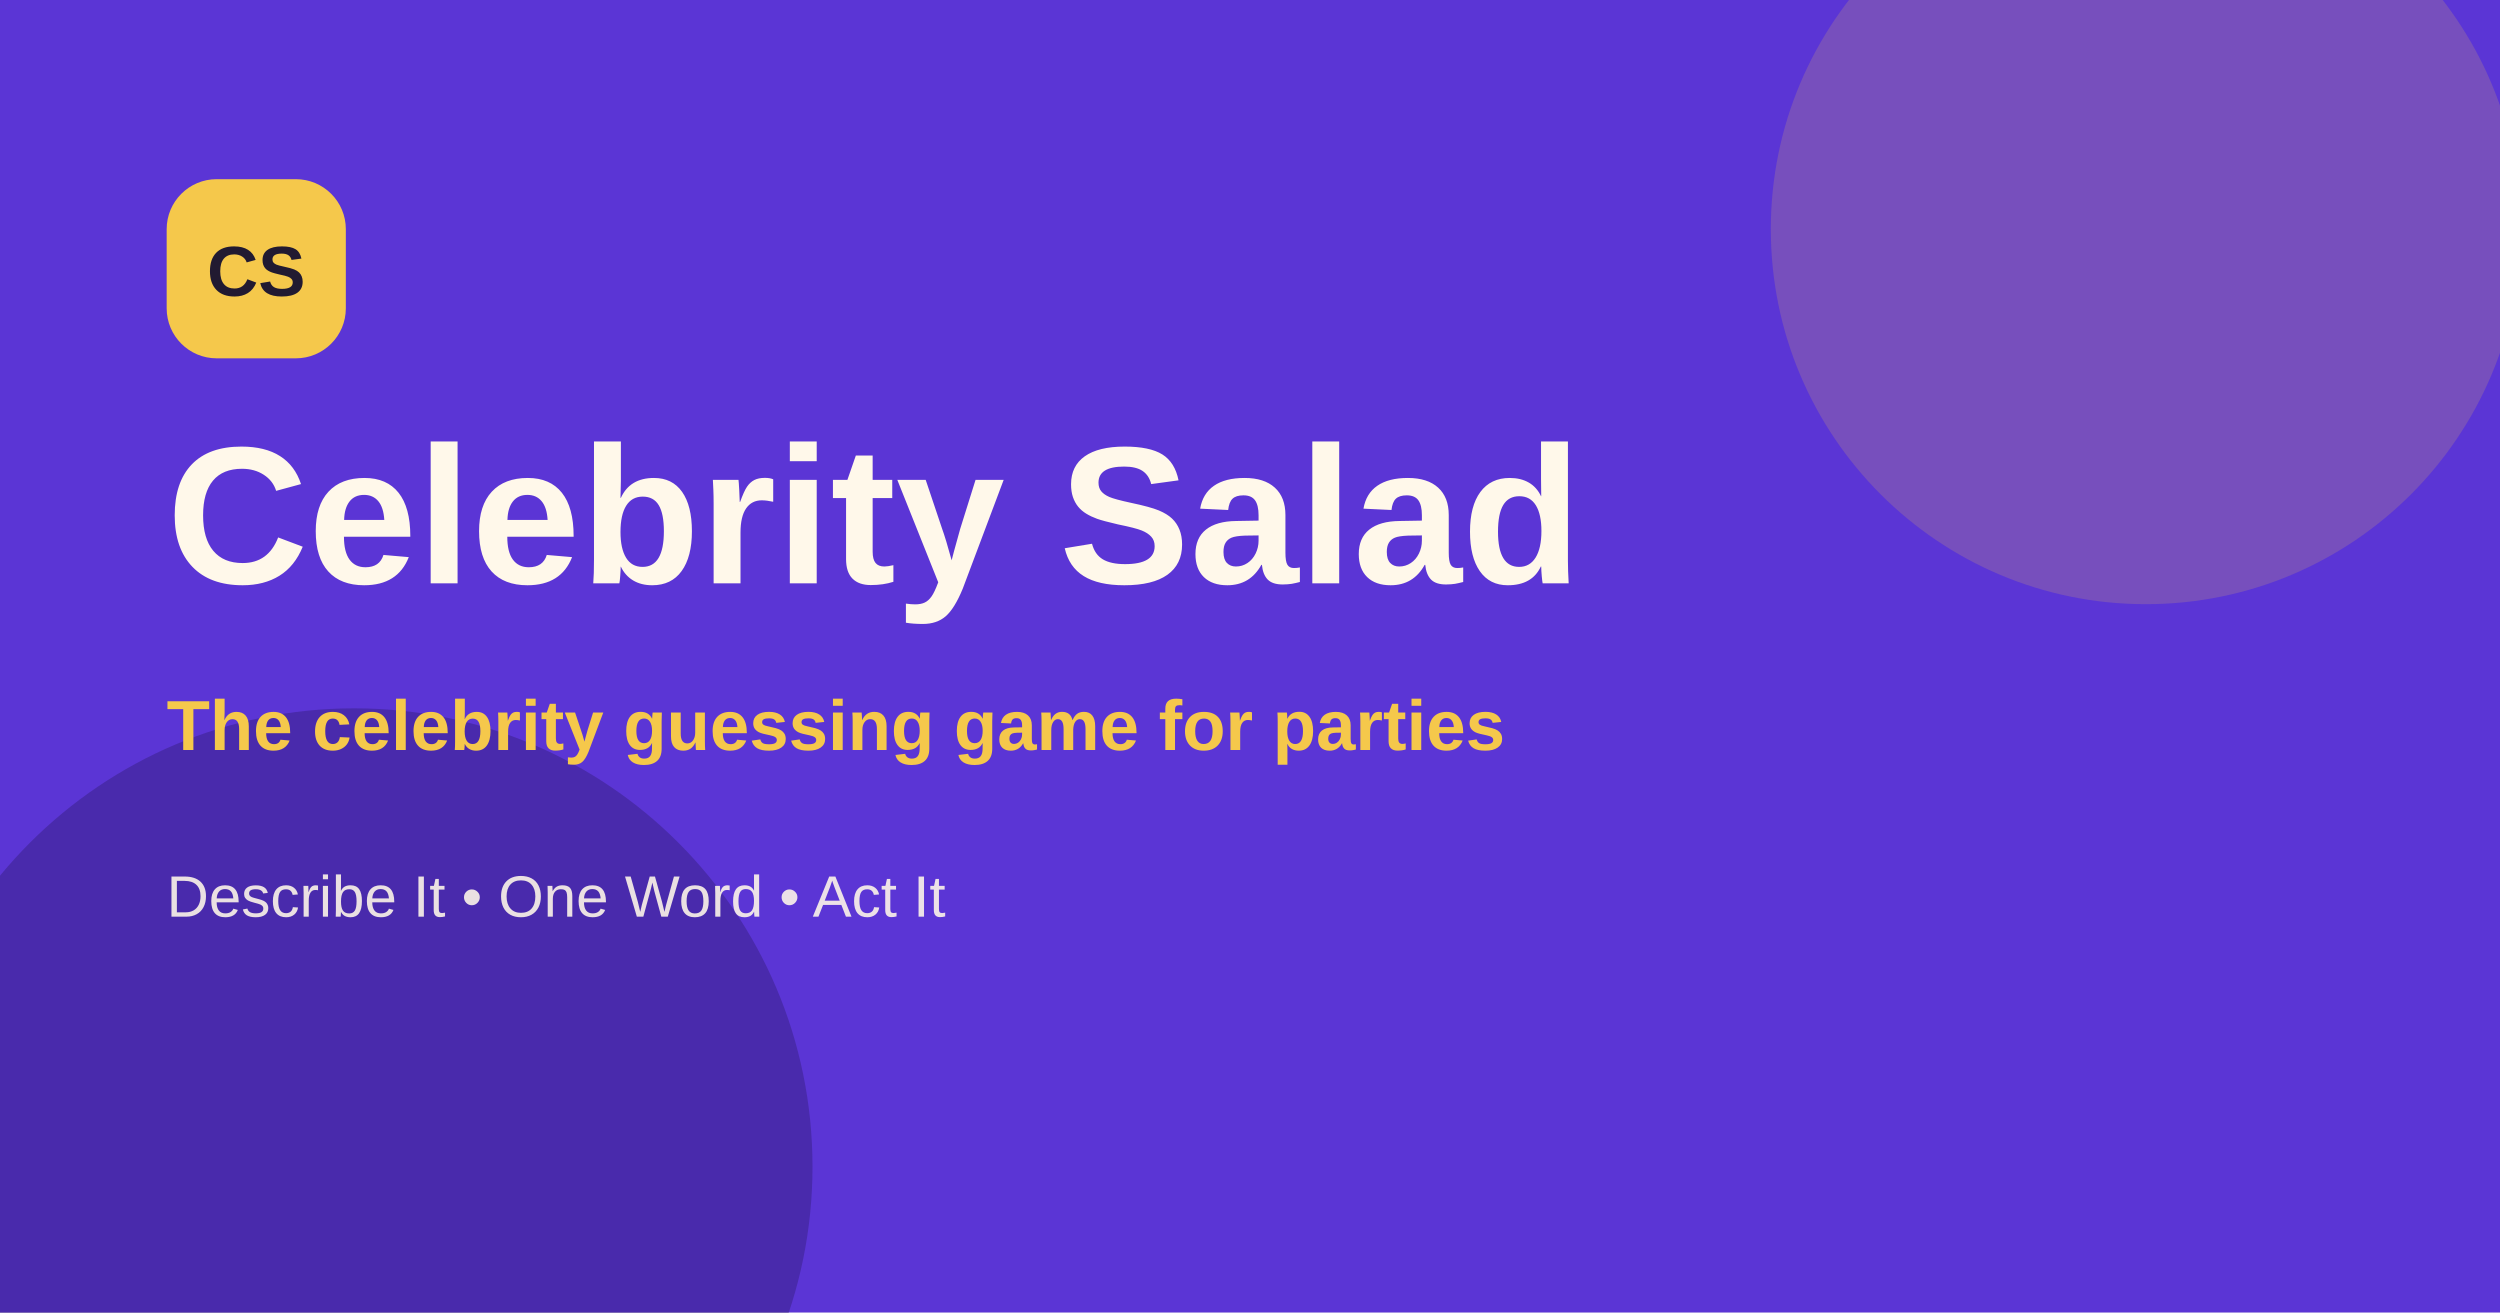
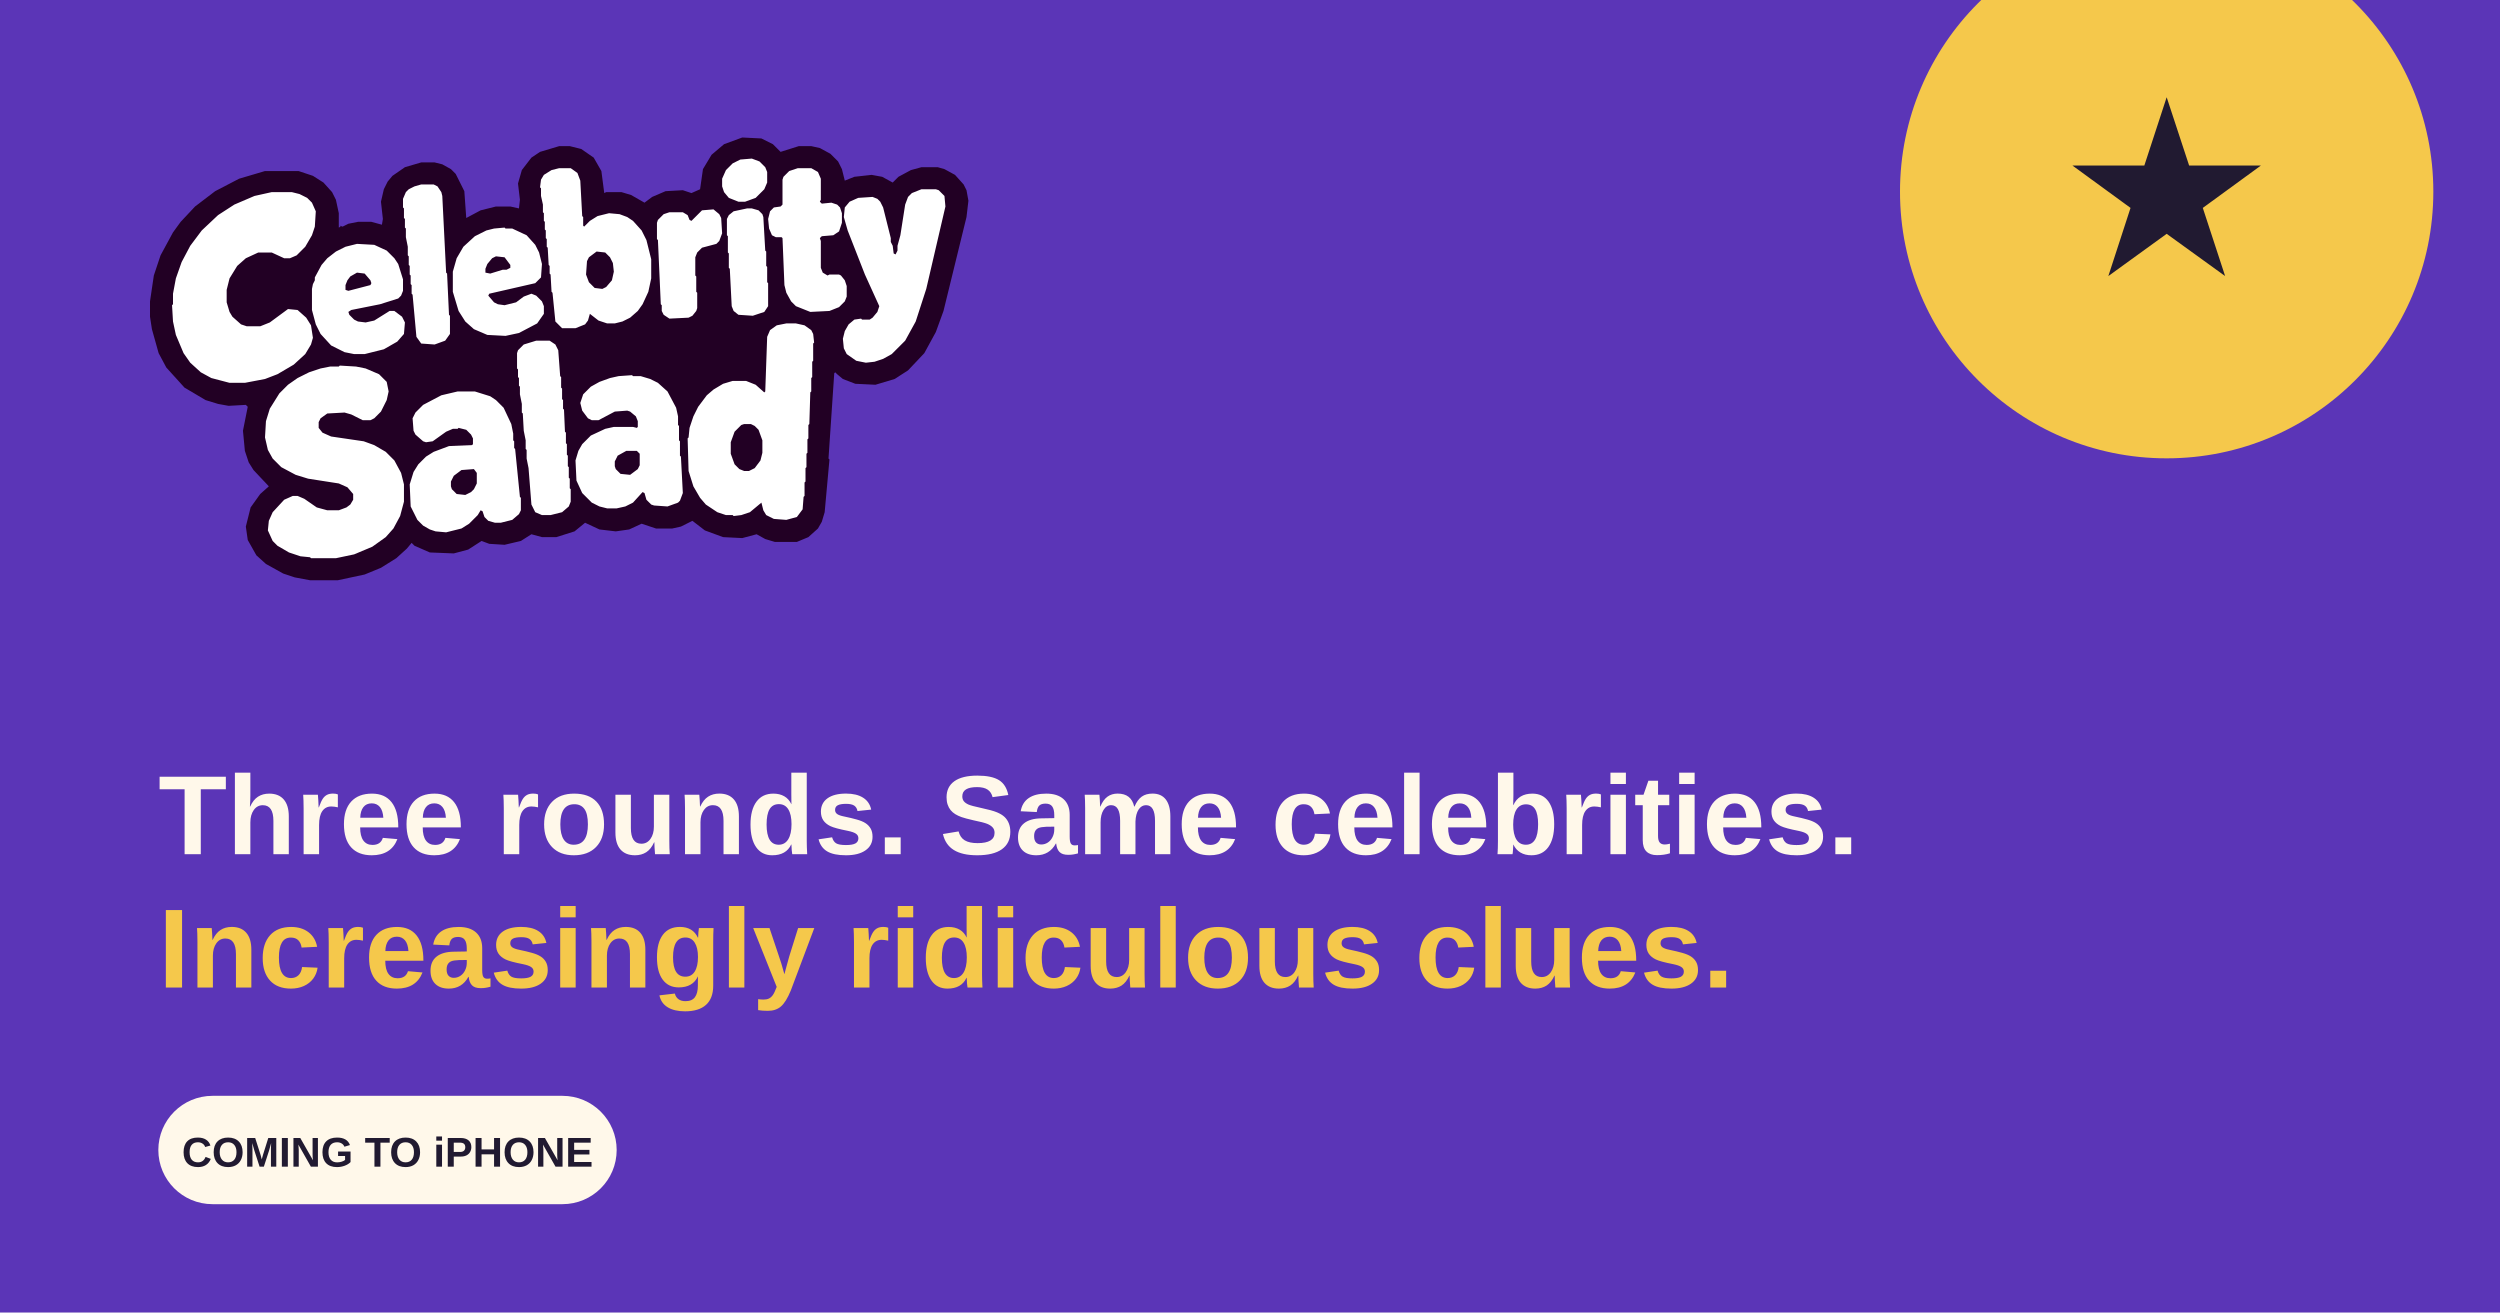
- <svg xmlns="http://www.w3.org/2000/svg" viewBox="0 0 1200 630" role="img" aria-label="Celebrity Salad">
-   <rect width="1200" height="630" fill="#5b35d5" />
-   <circle cx="1030" cy="110" r="180" fill="#f5c84b" opacity=".18" />
-   <circle cx="170" cy="560" r="220" fill="#28155f" opacity=".35" />
-   <rect x="80" y="86" width="86" height="86" rx="24" fill="#f5c84b" />
-   <text x="123" y="142" text-anchor="middle" font-family="Arial,Helvetica,sans-serif" font-size="34" font-weight="900" fill="#211a31">CS</text>
-   <text x="80" y="280" font-family="Arial,Helvetica,sans-serif" font-size="94" font-weight="900" fill="#fff8ea">Celebrity Salad</text>
-   <text x="80" y="360" font-family="Arial,Helvetica,sans-serif" font-size="34" font-weight="700" fill="#f5c84b">The celebrity guessing game for parties</text>
-   <text x="80" y="440" font-family="Arial,Helvetica,sans-serif" font-size="28" fill="#fff8ea" opacity=".88">Describe It • One Word • Act It</text>
+ <svg xmlns="http://www.w3.org/2000/svg" viewBox="0 0 1200 630" role="img" aria-label="Celebrity Salad — the celebrity guessing game for parties">
+   <rect width="1200" height="630" fill="#5B35B7" />
+   <circle cx="1040" cy="92" r="128" fill="#F5C84B" />
+   <text x="1040" y="132" text-anchor="middle" font-family="Arial,sans-serif" font-size="118" font-weight="900" fill="#211A31">★</text>
+   <g transform="translate(72 66) scale(.46)">
+     <path d="M849,49 840,39 829,33 822,31 805,31 794,34 781,41 775,47 764,41 753,39 735,41 725,45 722,33 718,25 710,17 699,11 690,9 677,9 658,15 650,7 638,1 618,0 599,7 586,18 577,33 574,54 565,58 556,55 538,56 524,62 516,68 502,60 492,57 476,57 475,55 476,57 474,58 471,35 463,21 450,12 438,9 427,9 407,15 398,21 388,34 384,48 386,65 385,74 376,72 361,72 345,76 330,84 328,56 319,38 314,33 305,28 297,26 283,26 266,31 253,40 248,46 244,54 241,67 243,85 242,91 231,88 217,88 207,90 201,93 198,92 199,93 197,94 197,79 194,65 190,57 181,47 170,40 155,35 120,35 93,43 68,56 47,72 32,88 24,99 11,123 4,144 0,171 0,187 2,200 9,225 17,240 36,261 58,274 71,278 82,280 100,279 102,281 97,306 99,327 103,339 108,347 124,364 115,372 105,386 100,406 102,420 111,436 121,445 139,455 151,459 167,462 196,462 224,456 241,449 257,439 268,429 269,430 268,429 273,423 276,426 292,433 317,434 332,430 346,421 354,424 370,425 387,421 398,414 409,417 424,417 443,411 454,402 469,409 486,411 500,409 513,403 528,408 545,408 554,406 566,400 579,410 598,417 618,418 633,414 642,419 652,422 675,422 687,417 697,408 701,401 704,391 709,336 708,335 714,246 715,245 717,247 716,248 717,247 723,252 736,257 757,258 777,252 791,243 808,225 820,203 828,181 852,83 854,66 852,55Z" fill="#220024" fill-rule="evenodd" />
+     <path d="M339,265 321,265 304,269 285,279 277,287 274,293 275,306 277,310 285,317 288,318 295,317 309,307 316,304 321,304 322,303 330,305 335,310 337,314 337,320 336,321 312,322 296,328 288,333 280,341 275,349 271,362 272,385 279,399 285,405 292,409 298,411 309,412 325,408 333,403 342,394 345,389 347,390 349,396 353,400 360,402 366,402 378,399 385,393 387,389 387,376 386,375 381,325 380,324 380,317 379,316 379,309 377,299 369,282 361,274 355,270ZM338,346 341,350 341,361 338,367 335,370 329,373 320,372 315,367 314,364 314,359 317,353 325,347ZM460,260 452,268 449,277 451,285 457,293 461,295 468,295 485,286 498,285 501,286 507,291 509,296 509,302 508,303 504,302 484,302 475,304 460,311 451,320 447,327 444,337 445,358 451,371 461,381 469,385 477,387 487,387 496,385 504,381 514,370 516,371 518,378 523,383 526,384 540,385 551,381 553,379 556,371 554,333 553,332 553,317 552,316 552,301 551,300 551,291 549,282 540,265 530,256 522,252 512,249 504,249 503,248 489,249 480,251 469,255ZM508,327 511,330 511,342 509,346 501,352 491,351 486,346 485,343 485,338 488,332 497,327ZM225,241 215,239 198,238 197,239 188,239 178,241 166,245 154,251 144,258 135,267 125,283 121,296 120,313 123,326 128,335 137,344 152,352 165,356 197,361 206,365 212,372 212,378 209,383 205,386 197,389 185,389 174,386 161,377 154,374 149,374 140,378 128,391 124,400 123,410 128,421 133,426 145,433 157,437 167,438 168,439 194,439 213,435 232,427 246,417 254,408 261,395 265,380 265,362 262,350 255,337 246,328 234,321 223,317 189,312 180,308 176,303 176,297 178,293 185,288 203,287 210,289 222,295 230,295 234,293 241,286 247,274 249,265 247,255 239,247ZM403,212 390,216 384,222 383,225 383,241 384,242 384,250 385,251 385,259 386,260 386,268 388,278 388,287 389,288 390,306 392,316 392,325 393,326 393,335 395,345 398,383 402,391 409,394 418,394 430,391 437,385 439,380 439,367 438,366 438,356 437,355 437,344 436,343 436,332 435,331 435,320 434,319 434,308 433,307 432,284 431,283 431,274 430,273 430,262 429,261 429,250 428,249 426,222 423,216 417,212ZM683,196 674,194 664,194 654,196 647,201 644,208 642,265 641,266 632,258 622,254 608,254 598,257 588,263 581,269 572,281 567,291 563,303 562,313 561,314 562,348 567,364 574,376 580,383 592,391 601,394 608,394 609,395 617,394 626,391 638,381 640,389 643,394 651,398 664,399 675,396 681,388 682,375 683,374 683,360 684,359 684,345 685,344 685,330 686,329 686,315 687,314 687,300 688,299 689,266 690,265 690,251 691,250 691,234 692,233 692,215 693,214 692,205 690,201ZM620,299 627,299 631,301 635,305 639,316 639,329 637,337 631,345 625,348 620,348 615,346 610,341 606,330 606,318 610,307 617,300ZM216,111 204,114 194,119 185,126 179,133 172,146 172,149 170,153 169,158 169,180 173,195 178,205 189,217 203,224 213,226 224,226 244,221 258,213 265,205 266,193 263,187 255,181 250,181 234,191 225,193 217,192 213,190 208,185 207,182 210,180 240,174 259,168 262,165 264,160 264,148 259,132 255,126 247,118 234,112ZM230,149 231,152 230,154 207,160 204,159 204,154 206,149 209,145 216,141 224,142ZM378,95 371,95 370,94 359,95 351,97 339,103 327,114 320,126 316,140 316,161 322,181 329,192 338,200 352,206 371,207 385,204 404,194 411,184 411,176 409,171 403,165 398,163 390,166 382,172 370,175 363,174 359,172 353,165 354,163 402,152 408,146 409,132 406,120 402,112 393,102ZM350,141 350,137 352,132 357,126 361,124 370,125 376,133 376,136 372,138 368,138 355,142ZM588,75 576,76 565,87 563,86 561,81 556,78 542,78 536,80 530,86 529,89 529,106 530,107 533,174 534,175 534,181 536,185 542,189 562,188 566,186 570,181 571,178 571,162 570,161 570,145 569,144 569,125 571,120 576,115 591,111 594,108 597,100 596,84 594,80ZM623,74 609,77 604,81 602,85 602,102 603,103 603,120 604,121 604,136 605,137 607,176 609,181 614,185 629,186 641,182 645,176 645,152 644,151 644,135 643,134 643,119 642,118 640,83 639,80 635,76 628,74ZM156,59 148,57 127,57 109,61 88,70 71,81 54,97 42,113 33,130 27,147 24,163 24,174 23,175 24,192 27,206 35,225 42,235 53,245 64,251 83,256 99,256 120,252 133,247 150,237 162,226 168,216 170,209 168,196 163,188 154,180 144,179 125,193 115,197 101,197 95,195 86,187 83,182 80,172 80,159 83,147 91,134 100,126 113,120 127,120 140,126 146,126 153,123 162,114 169,102 172,93 173,77 169,68 164,63ZM823,55 820,54 805,54 795,58 791,62 788,70 783,102 780,113 780,118 778,122 776,121 775,113 773,109 773,105 765,73 762,67 759,64 754,62 739,63 730,67 725,73 724,83 728,97 746,143 761,176 759,182 754,188 751,190 743,190 742,189 735,190 729,195 725,202 723,210 724,220 727,226 737,233 747,235 756,234 765,231 774,226 788,212 799,192 810,158 830,72 829,61ZM283,49 276,51 270,54 267,57 264,64 264,73 265,74 265,84 266,85 266,94 267,95 267,104 269,114 269,123 270,124 270,133 271,134 271,143 272,144 272,153 273,154 273,163 274,164 278,208 283,215 297,216 308,212 313,205 313,186 312,185 310,142 309,141 305,61 304,57 300,51 296,49ZM676,32 667,35 661,41 660,44 660,70 658,72 651,73 647,77 645,85 646,95 649,102 653,104 659,104 660,105 662,154 664,162 669,171 674,176 689,182 709,181 719,177 725,171 727,166 727,155 725,149 721,144 719,143 709,143 707,144 702,141 700,136 700,108 699,105 701,103 713,102 719,98 722,89 722,79 720,73 717,70 711,68 701,69 699,67 700,65 700,43 697,36 690,32ZM419,34 411,39 408,44 407,52 408,53 408,61 410,70 410,78 411,79 411,87 412,88 412,96 413,97 413,105 414,106 414,114 415,115 416,133 417,134 417,142 418,143 419,161 420,162 423,192 430,199 444,199 454,195 457,191 459,184 468,191 477,194 485,194 493,192 501,188 509,181 514,174 520,161 523,147 523,127 518,107 513,97 504,87 498,83 490,80 479,79 467,82 459,87 453,93 452,92 452,83 451,82 449,45 446,37 439,32 427,32ZM466,119 475,120 480,125 483,131 484,140 482,149 476,156 472,158 464,157 458,151 455,143 456,129 458,125ZM628,22 616,23 608,27 601,34 597,43 597,51 599,57 604,63 614,67 621,67 632,63 641,54 644,47 644,36 642,31 636,25Z" fill="#fff" fill-rule="evenodd" />
+   </g>
+   <text x="76" y="410" font-family="Arial Narrow,Arial,sans-serif" font-size="54" font-weight="700" fill="#FFF8EA">Three rounds. Same celebrities.</text>
+   <text x="76" y="474" font-family="Arial Narrow,Arial,sans-serif" font-size="54" font-weight="700" fill="#F5C84B">Increasingly ridiculous clues.</text>
+   <rect x="76" y="526" width="220" height="52" rx="26" fill="#FFF8EA" />
+   <text x="186" y="560" text-anchor="middle" font-family="Arial,sans-serif" font-size="20" font-weight="700" fill="#211A31">COMING TO iPHONE</text>
</svg>
